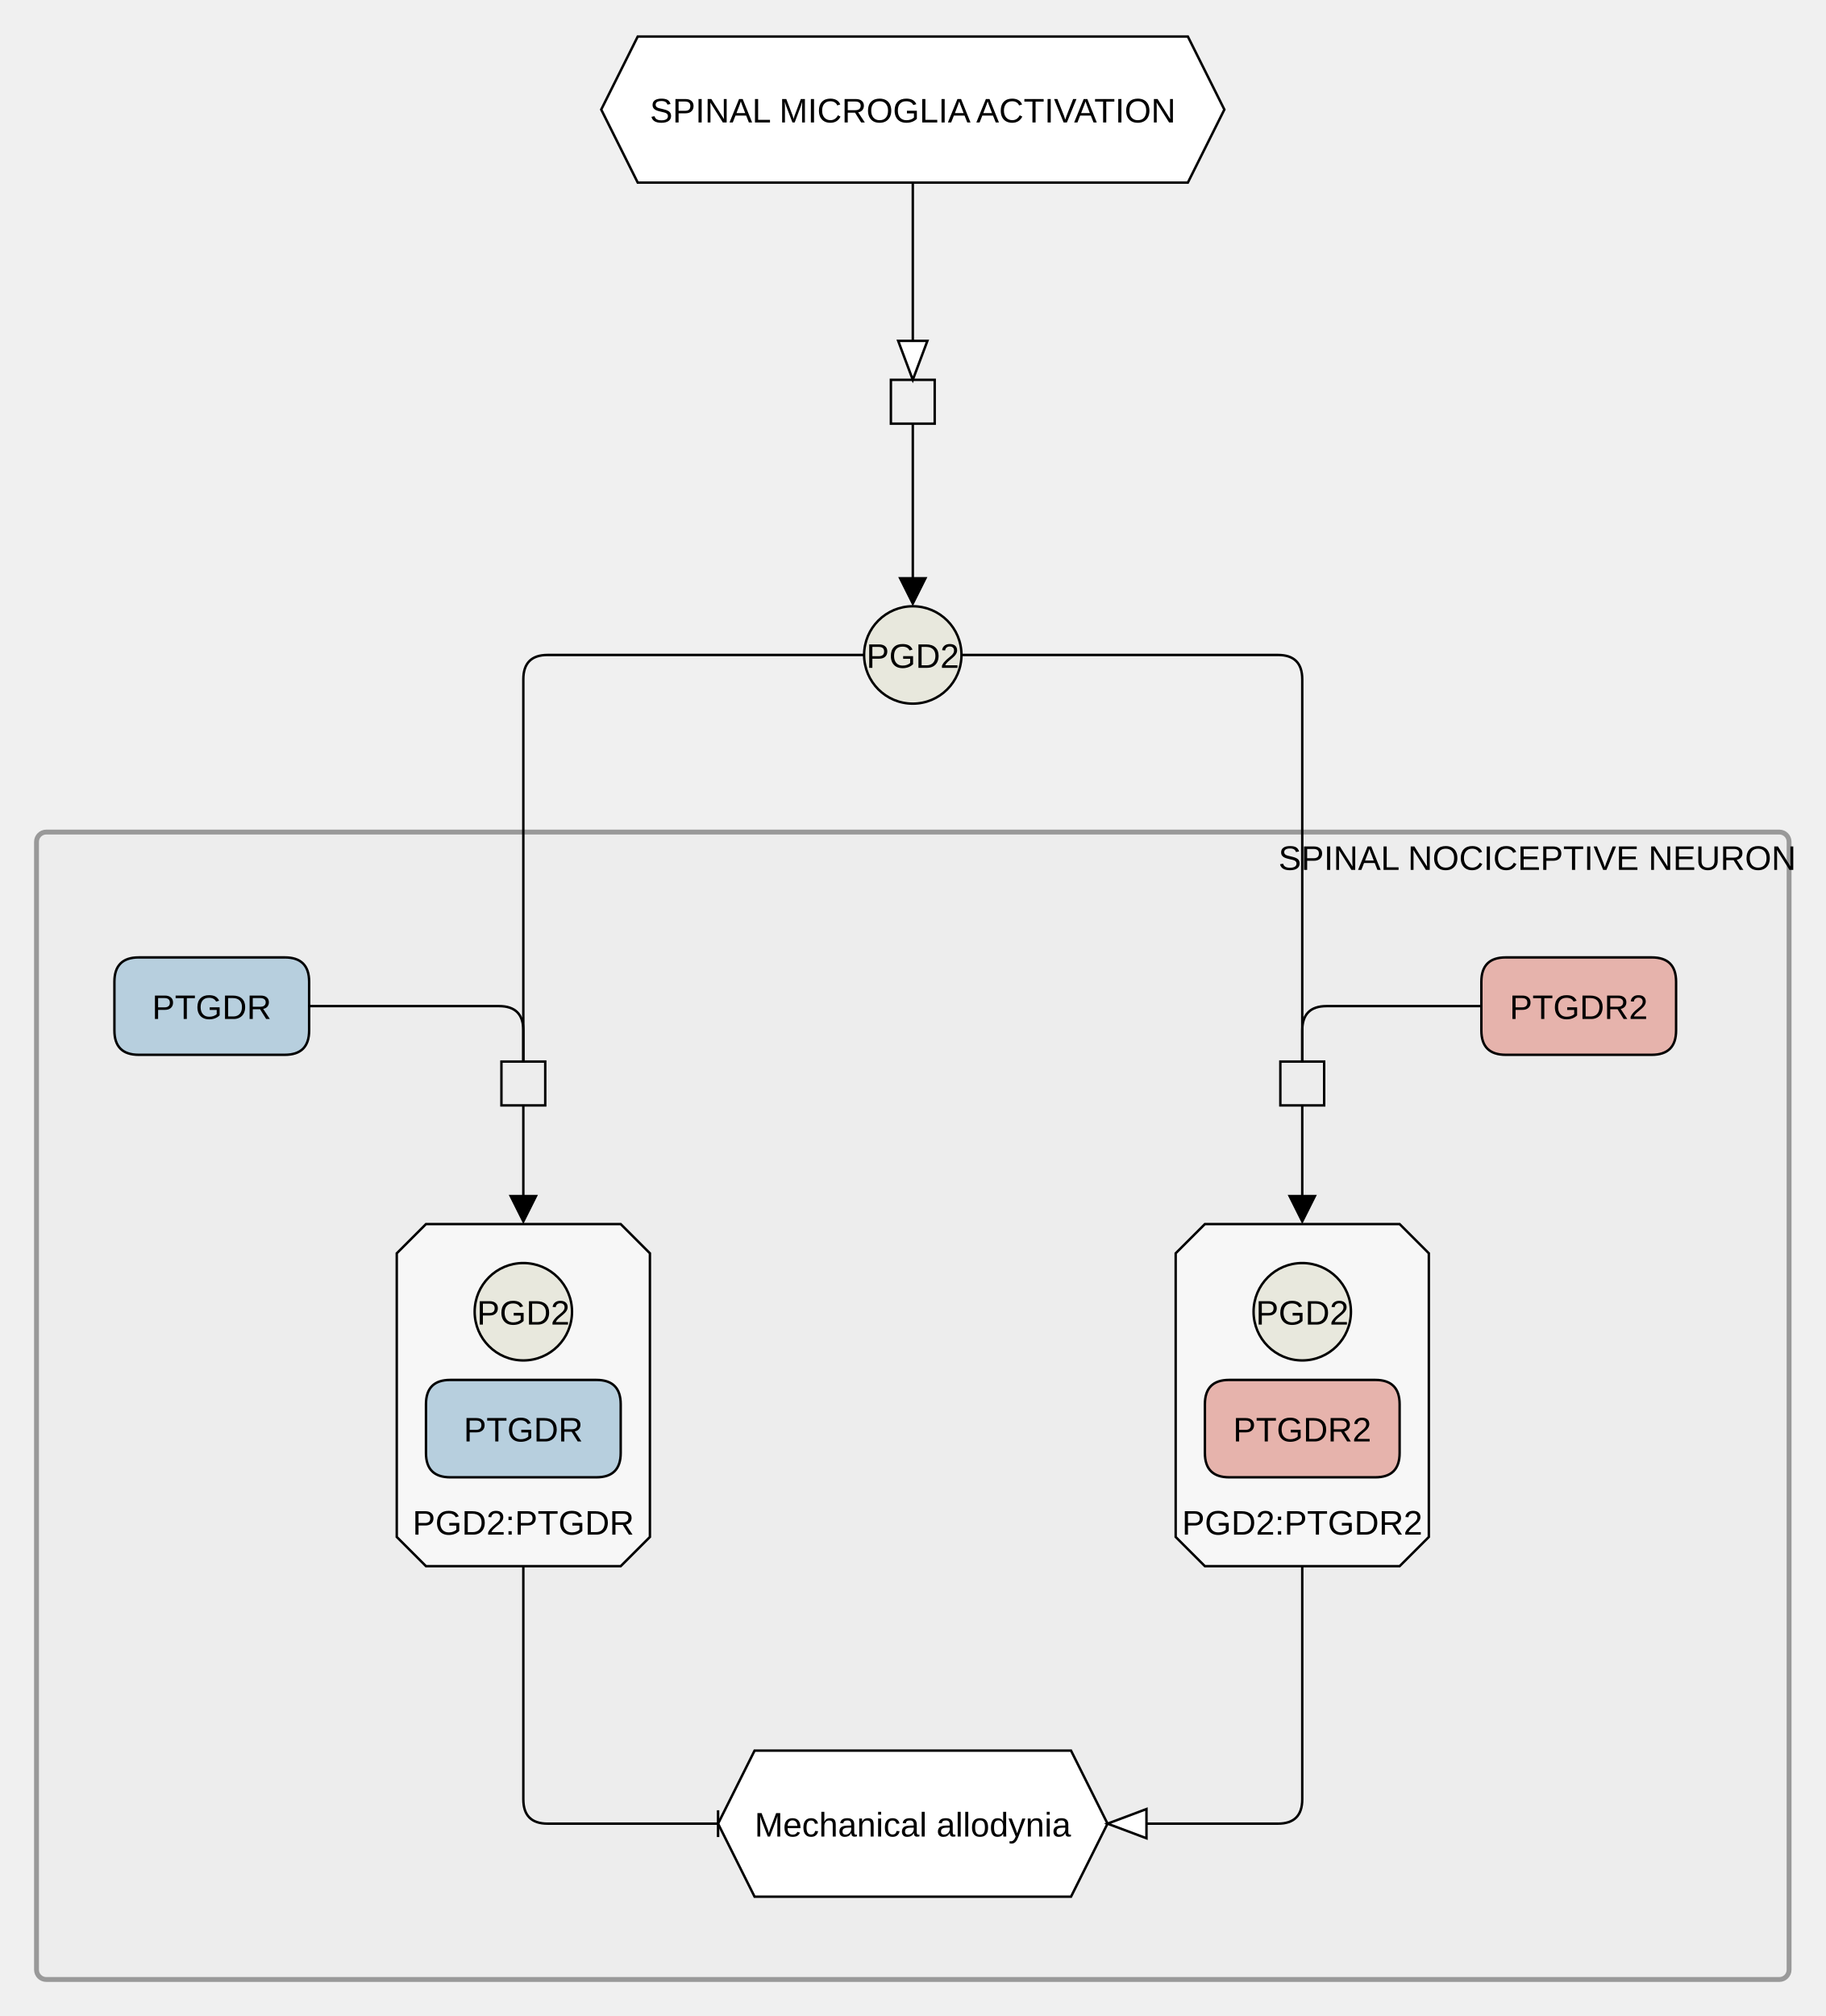
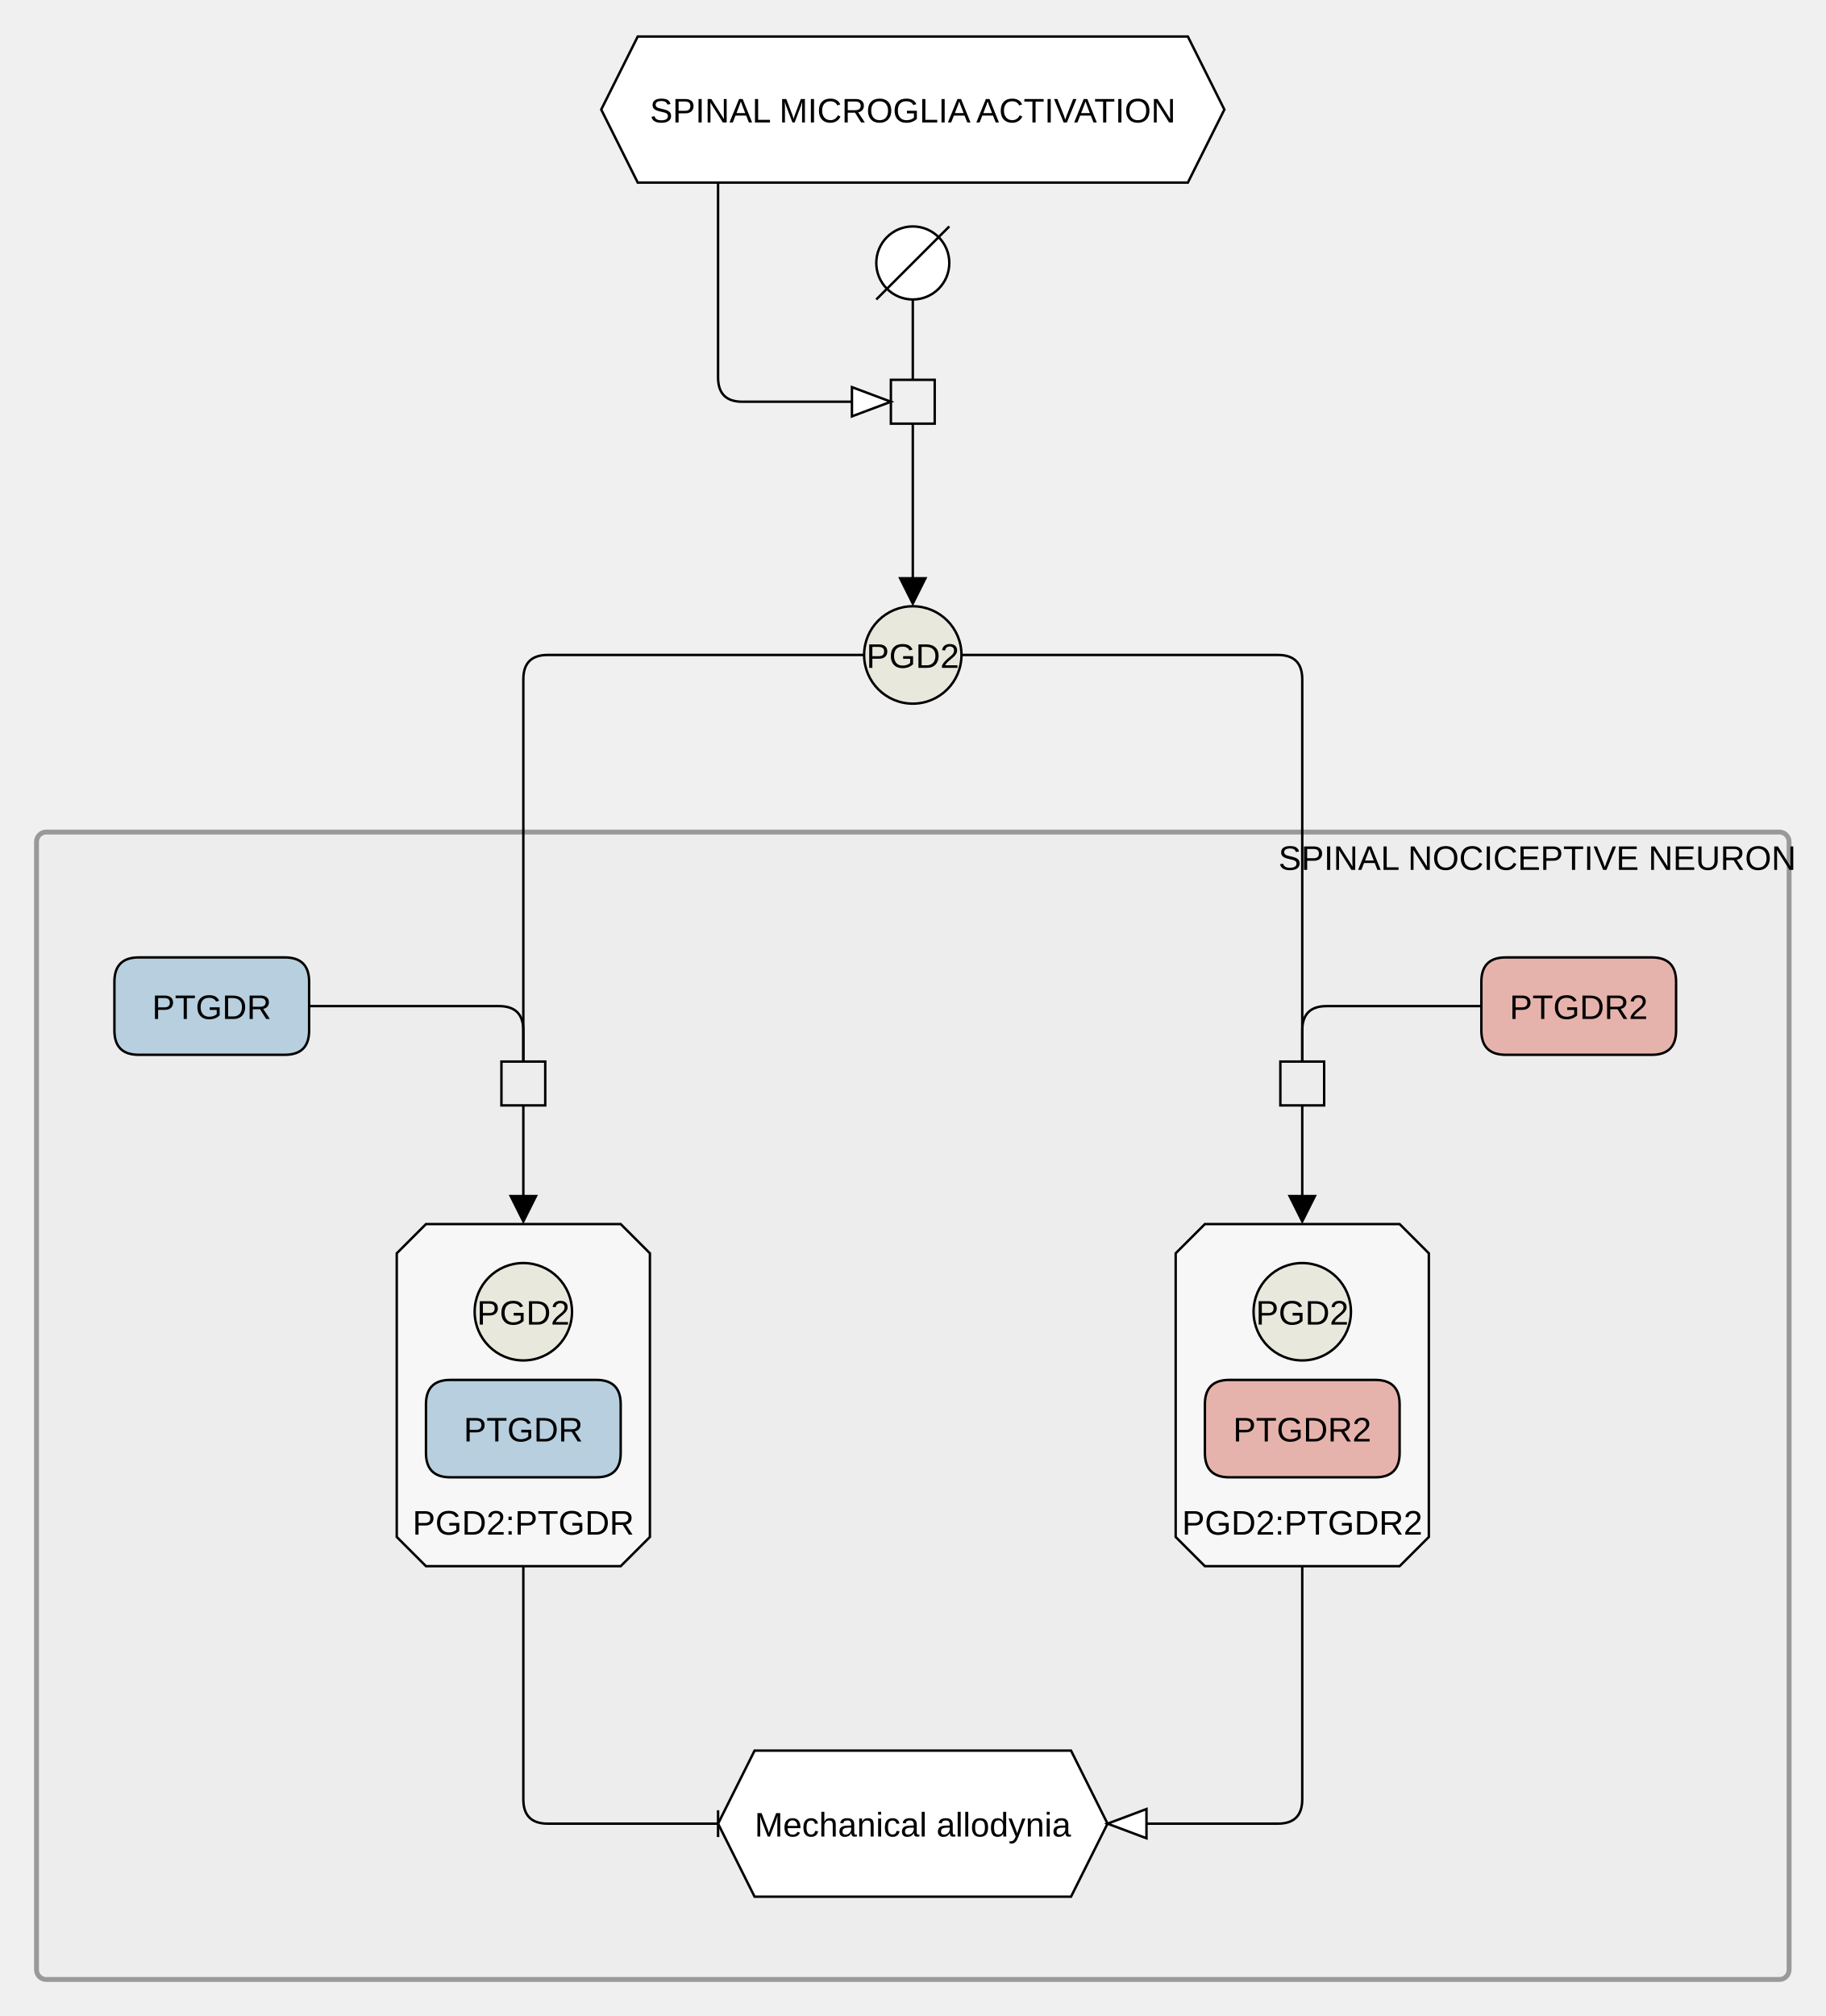
<svg xmlns="http://www.w3.org/2000/svg" width="750" height="828" viewBox="0 0 750 828" stroke-linecap="butt" stroke-miterlimit="10">
  <g transform="translate(-65,189)">
    <path d="M420 80 C420 68.954 428.954 60 440 60 L440 60 C451.046 60 460 68.954 460 80 L460 80 C460 91.046 451.046 100 440 100 L440 100 C428.954 100 420 91.046 420 80 Z" fill="#E8E8DD" stroke="none" />
    <path d="M420 80 C420 68.954 428.954 60 440 60 L440 60 C451.046 60 460 68.954 460 80 L460 80 C460 91.046 451.046 100 440 100 L440 100 C428.954 100 420 91.046 420 80 Z" fill="none" stroke="#000000" />
    <text x="440" y="85.291" text-anchor="middle" font-family="'Dialog', Arial, Helvetica, sans-serif" font-size="14" fill="#000000" stroke="none" xml:space="preserve">PGD2</text>
    <path d="M80 156.739 C80 154.53 81.791 152.739 84 152.739 L796 152.739 C798.209 152.739 800 154.53 800 156.739 L800 620 C800 622.209 798.209 624 796 624 L84 624 C81.791 624 80 622.209 80 620 Z" fill="#999999" fill-opacity="0.031" stroke="none" />
    <path d="M80 156.739 C80 154.53 81.791 152.739 84 152.739 L796 152.739 C798.209 152.739 800 154.53 800 156.739 L800 620 C800 622.209 798.209 624 796 624 L84 624 C81.791 624 80 622.209 80 620 Z" fill="none" stroke="#999999" stroke-width="2" />
    <text x="696.541" y="168.274" text-anchor="middle" font-family="'Dialog', Arial, Helvetica, sans-serif" font-size="14" fill="#000000" stroke="none" xml:space="preserve">SPINAL NOCICEPTIVE NEURON</text>
    <path d="M271 247 L289 247 L289 265 L271 265 Z" fill="none" stroke="#000000" />
    <path d="M112 214.223 Q112 204.223 122 204.223 L182 204.223 Q192 204.223 192 214.223 L192 234.223 Q192 244.223 182 244.223 L122 244.223 Q112 244.223 112 234.223 Z" fill="#B7CFDE" stroke="none" />
    <path d="M112 214.223 Q112 204.223 122 204.223 L182 204.223 Q192 204.223 192 214.223 L192 234.223 Q192 244.223 182 244.223 L122 244.223 Q112 244.223 112 234.223 Z" fill="none" stroke="#000000" />
    <text x="152" y="229.514" text-anchor="middle" font-family="'Dialog', Arial, Helvetica, sans-serif" font-size="14" fill="#000000" stroke="none" xml:space="preserve">PTGDR</text>
    <path d="M240 313.75 L320 313.75 L332 325.75 L332 442.25 L320 454.25 L240 454.25 L228 442.25 L228 325.75 Z" fill="#F7F7F7" stroke="none" />
    <path d="M240 313.75 L320 313.75 L332 325.75 L332 442.25 L320 454.25 L240 454.25 L228 442.25 L228 325.75 Z" fill="none" stroke="#000000" />
    <text x="280" y="441.297" text-anchor="middle" font-family="'Dialog', Arial, Helvetica, sans-serif" font-size="14" fill="#000000" stroke="none" xml:space="preserve">PGD2:PTGDR</text>
    <path d="M260 349.75 C260 338.704 268.954 329.75 280 329.75 L280 329.75 C291.046 329.75 300 338.704 300 349.75 L300 349.75 C300 360.796 291.046 369.75 280 369.75 L280 369.75 C268.954 369.75 260 360.796 260 349.75 Z" fill="#E8E8DD" stroke="none" />
    <path d="M260 349.75 C260 338.704 268.954 329.75 280 329.75 L280 329.75 C291.046 329.75 300 338.704 300 349.75 L300 349.75 C300 360.796 291.046 369.75 280 369.75 L280 369.75 C268.954 369.75 260 360.796 260 349.75 Z" fill="none" stroke="#000000" />
    <text x="280" y="355.041" text-anchor="middle" font-family="'Dialog', Arial, Helvetica, sans-serif" font-size="14" fill="#000000" stroke="none" xml:space="preserve">PGD2</text>
    <path d="M240 387.75 Q240 377.75 250 377.75 L310 377.75 Q320 377.75 320 387.75 L320 407.75 Q320 417.75 310 417.75 L250 417.75 Q240 417.75 240 407.75 Z" fill="#B7CFDE" stroke="none" />
    <path d="M240 387.75 Q240 377.75 250 377.75 L310 377.75 Q320 377.75 320 387.75 L320 407.75 Q320 417.75 310 417.75 L250 417.75 Q240 417.75 240 407.75 Z" fill="none" stroke="#000000" />
    <text x="280" y="403.041" text-anchor="middle" font-family="'Dialog', Arial, Helvetica, sans-serif" font-size="14" fill="#000000" stroke="none" xml:space="preserve">PTGDR</text>
    <path d="M591 247 L609 247 L609 265 L591 265 Z" fill="none" stroke="#000000" />
    <path d="M673.58 214.223 Q673.58 204.223 683.58 204.223 L743.58 204.223 Q753.58 204.223 753.58 214.223 L753.58 234.223 Q753.58 244.223 743.58 244.223 L683.58 244.223 Q673.58 244.223 673.58 234.223 Z" fill="#E6B3AC" stroke="none" />
    <path d="M673.58 214.223 Q673.58 204.223 683.58 204.223 L743.58 204.223 Q753.58 204.223 753.58 214.223 L753.58 234.223 Q753.58 244.223 743.58 244.223 L683.58 244.223 Q673.58 244.223 673.58 234.223 Z" fill="none" stroke="#000000" />
    <text x="713.58" y="229.514" text-anchor="middle" font-family="'Dialog', Arial, Helvetica, sans-serif" font-size="14" fill="#000000" stroke="none" xml:space="preserve">PTGDR2</text>
    <path d="M560 313.75 L640 313.75 L652 325.75 L652 442.25 L640 454.25 L560 454.25 L548 442.25 L548 325.75 Z" fill="#F7F7F7" stroke="none" />
    <path d="M560 313.75 L640 313.75 L652 325.75 L652 442.25 L640 454.25 L560 454.25 L548 442.25 L548 325.75 Z" fill="none" stroke="#000000" />
    <text x="600" y="441.297" text-anchor="middle" font-family="'Dialog', Arial, Helvetica, sans-serif" font-size="14" fill="#000000" stroke="none" xml:space="preserve">PGD2:PTGDR2</text>
    <path d="M580 349.75 C580 338.704 588.954 329.75 600 329.75 L600 329.75 C611.046 329.75 620 338.704 620 349.75 L620 349.75 C620 360.796 611.046 369.75 600 369.75 L600 369.75 C588.954 369.75 580 360.796 580 349.75 Z" fill="#E8E8DD" stroke="none" />
    <path d="M580 349.75 C580 338.704 588.954 329.75 600 329.75 L600 329.75 C611.046 329.75 620 338.704 620 349.75 L620 349.75 C620 360.796 611.046 369.75 600 369.75 L600 369.75 C588.954 369.75 580 360.796 580 349.75 Z" fill="none" stroke="#000000" />
    <text x="600" y="355.041" text-anchor="middle" font-family="'Dialog', Arial, Helvetica, sans-serif" font-size="14" fill="#000000" stroke="none" xml:space="preserve">PGD2</text>
    <path d="M560 387.75 Q560 377.75 570 377.75 L630 377.75 Q640 377.75 640 387.75 L640 407.75 Q640 417.75 630 417.75 L570 417.75 Q560 417.75 560 407.75 Z" fill="#E6B3AC" stroke="none" />
    <path d="M560 387.75 Q560 377.75 570 377.75 L630 377.75 Q640 377.75 640 387.75 L640 407.75 Q640 417.75 630 417.75 L570 417.75 Q560 417.75 560 407.75 Z" fill="none" stroke="#000000" />
    <text x="600" y="403.041" text-anchor="middle" font-family="'Dialog', Arial, Helvetica, sans-serif" font-size="14" fill="#000000" stroke="none" xml:space="preserve">PTGDR2</text>
    <path d="M375 530 L505 530 L520 560 L505 590 L375 590 L360 560 Z" fill="#FFFFFF" stroke="none" />
    <path d="M375 530 L505 530 L520 560 L505 590 L375 590 L360 560 Z" fill="none" stroke="#000000" />
    <text x="440" y="565.291" text-anchor="middle" font-family="'Dialog', Arial, Helvetica, sans-serif" font-size="14" fill="#000000" stroke="none" xml:space="preserve">Mechanical allodynia</text>
    <path d="M327 -174 L553 -174 L568 -144 L553 -114 L327 -114 L312 -144 Z" fill="#FFFFFF" stroke="none" />
    <path d="M327 -174 L553 -174 L568 -144 L553 -114 L327 -114 L312 -144 Z" fill="none" stroke="#000000" />
    <text x="440" y="-138.709" text-anchor="middle" font-family="'Dialog', Arial, Helvetica, sans-serif" font-size="14" fill="#000000" stroke="none" xml:space="preserve">SPINAL MICROGLIA ACTIVATION</text>
    <path d="M420 80 L290 80 Q280 80 280 90 L280 247" fill="none" stroke="#000000" />
    <path d="M192 224.223 L270 224.223 Q280 224.223 280 234.223 L280 247" fill="none" stroke="#000000" />
    <path d="M280 265 L280 302.75" fill="none" stroke="#000000" />
    <path d="M280 313.75 L274 301.75 L286 301.75 Z" fill="#000000" stroke="none" />
    <path d="M460 80 L590 80 Q600 80 600 90 L600 247" fill="none" stroke="#000000" />
    <path d="M673.58 224.223 L610 224.223 Q600 224.223 600 234.223 L600 247" fill="none" stroke="#000000" />
    <path d="M600 265 L600 302.75" fill="none" stroke="#000000" />
    <path d="M600 313.75 L594 301.75 L606 301.75 Z" fill="#000000" stroke="none" />
    <path d="M280 454.25 L280 550 Q280 560 290 560 L360 560" fill="none" stroke="#000000" />
    <path d="M360 555 L360 565" fill="none" stroke="#000000" stroke-linecap="square" />
    <path d="M600 454.25 L600 550 Q600 560 590 560 L535 560" fill="none" stroke="#000000" />
    <path d="M520 560 L536 554 L536 566 Z" fill="white" stroke="#000000" />
+     <path d="M425 -81 C425 -89.284 431.716 -96 440 -96 L440 -96 C448.284 -96 455 -89.284 455 -81 L455 -81 C455 -72.716 448.284 -66 440 -66 L440 -66 C431.716 -66 425 -72.716 425 -81 Z" fill="#FFFFFF" stroke="none" />
+     <path d="M425 -81 C425 -89.284 431.716 -96 440 -96 L440 -96 C448.284 -96 455 -89.284 455 -81 L455 -81 C455 -72.716 448.284 -66 440 -66 L440 -66 C431.716 -66 425 -72.716 425 -81 Z" fill="none" stroke="#000000" />
+     <path d="M425 -66 L455 -96" fill="none" stroke="#000000" />
    <path d="M431 -33 L449 -33 L449 -15 L431 -15 Z" fill="none" stroke="#000000" />
-     <path d="M440 -114 L440 -48" fill="none" stroke="#000000" />
-     <path d="M440 -33 L434 -49 L446 -49 Z" fill="white" stroke="#000000" />
+     <path d="M360 -114 L360 -34 Q360 -24 370 -24 L416 -24" fill="none" stroke="#000000" />
+     <path d="M431 -24 L415 -18 L415 -30 Z" fill="white" stroke="#000000" />
+     <path d="M440 -66 L440 -33" fill="none" stroke="#000000" />
    <path d="M440 -15 L440 49" fill="none" stroke="#000000" />
    <path d="M440 60 L434 48 L446 48 Z" fill="#000000" stroke="none" />
  </g>
</svg>
